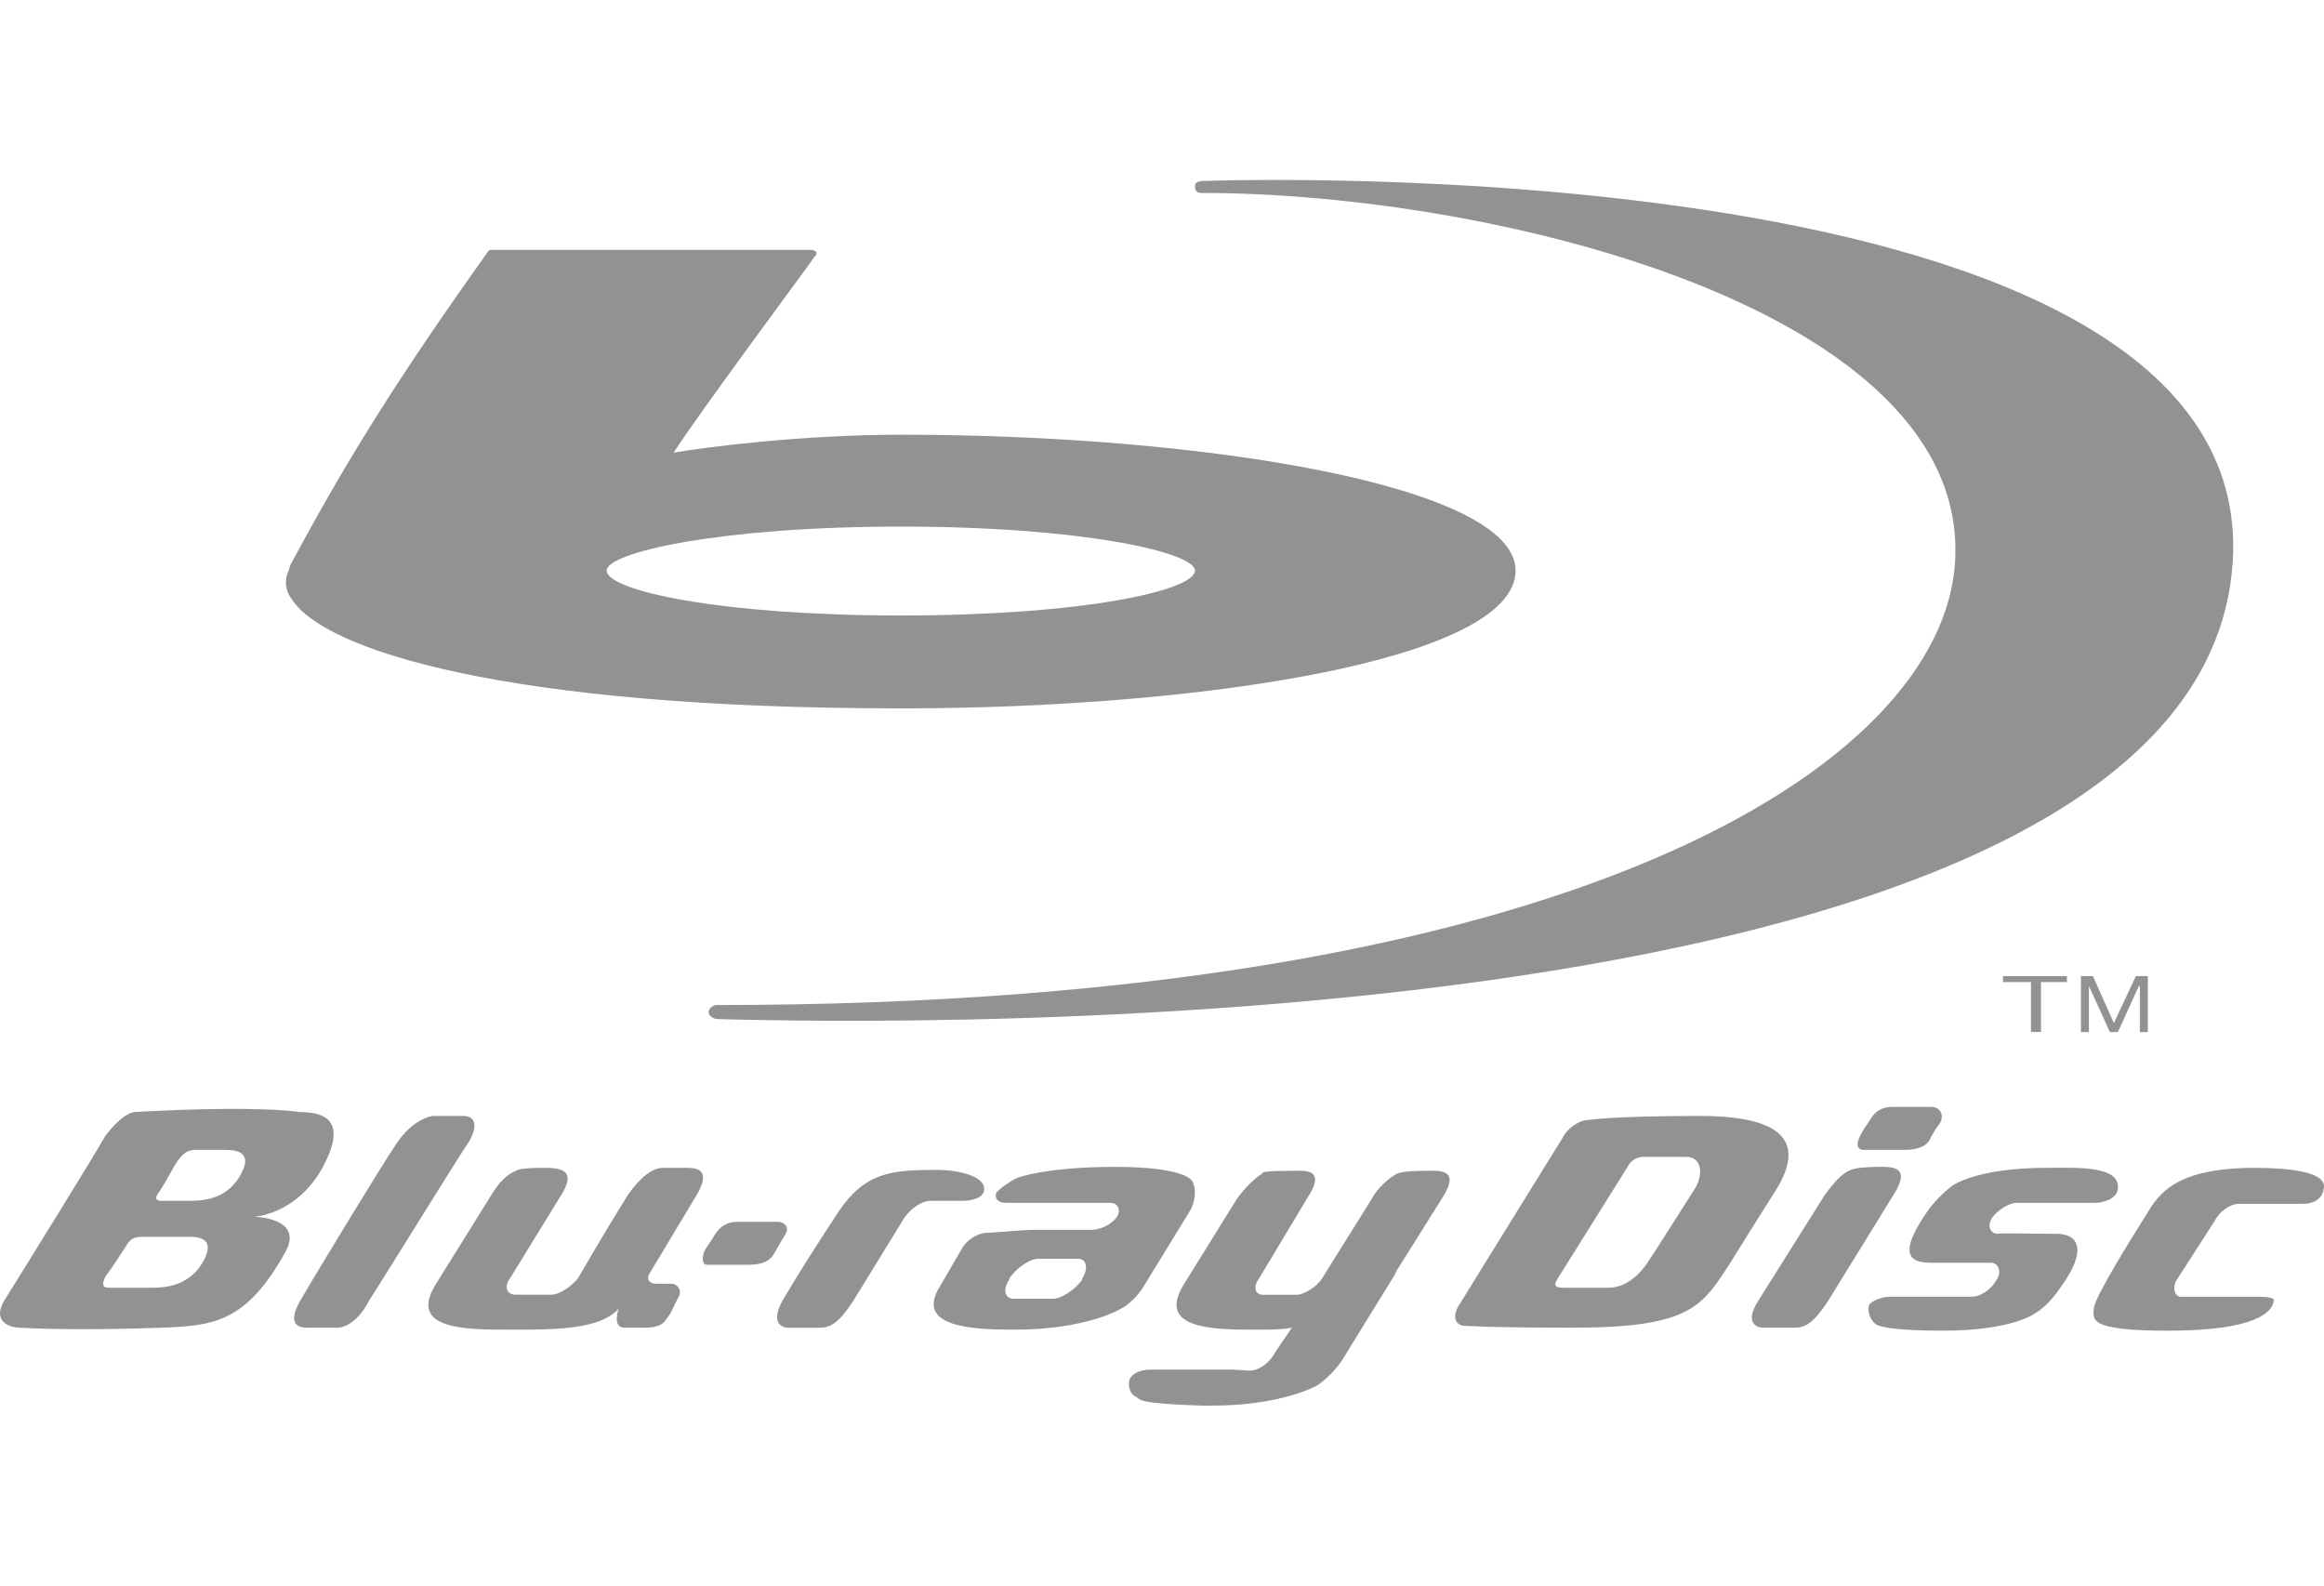
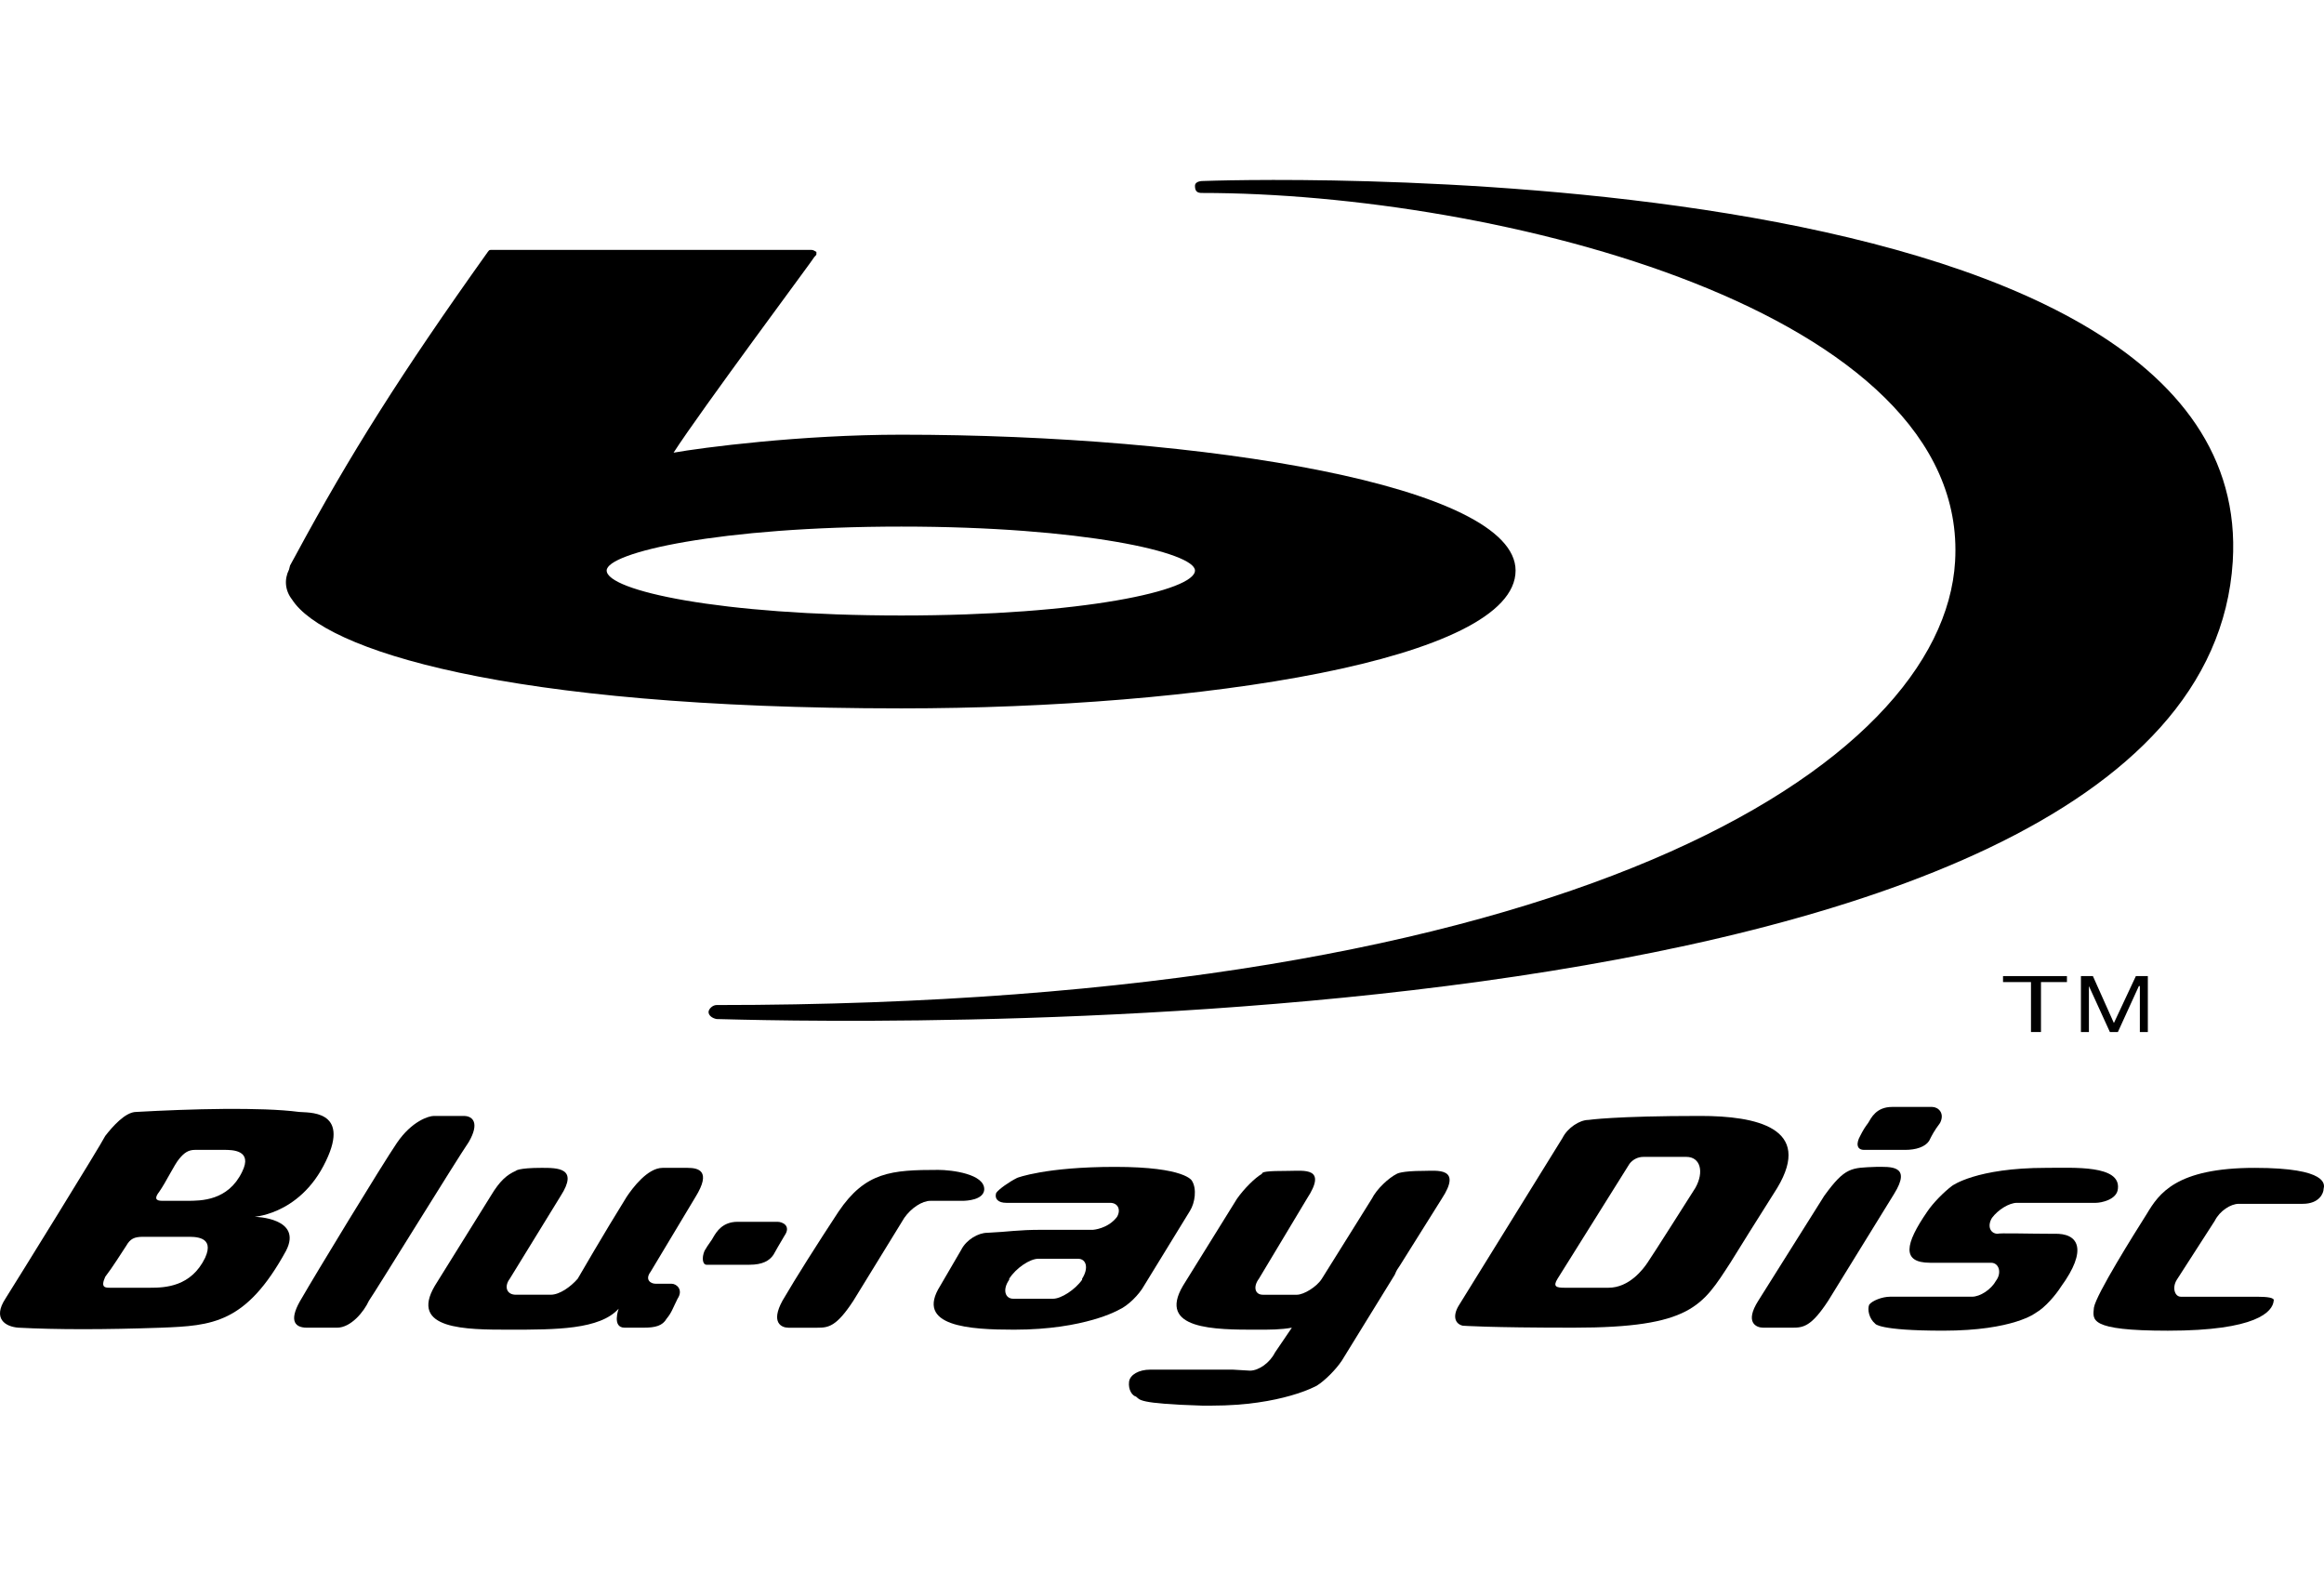
<svg xmlns="http://www.w3.org/2000/svg" style="overflow:visible" xml:space="preserve" enable-background="new -0.744 82.256 386 207" overflow="visible" viewBox="-0.744 82.256 322.89 220.281" height="220.281" width="322.89" id="Layer_1" version="1.1">
  <defs id="defs942" />
-   <g transform="translate(-32.05332,-0.4283957)" style="fill:#929292;fill-opacity:1" id="g937">
-     <path style="fill:#929292;fill-opacity:1" id="path905" d="m 91.59,237.719 c -0.693,0 -3.053,0.693 -5.135,3.746 -2.081,3.053 -11.518,18.596 -13.183,21.51 -1.805,2.914 -1.249,4.164 0.693,4.164 1.665,0 2.082,0 4.163,0 1.943,0 3.747,-2.221 4.441,-3.748 0.972,-1.387 12.073,-19.428 13.877,-22.063 1.526,-2.638 0.556,-3.607 -0.694,-3.607 -1.108,-0.002 -4.162,-0.002 -4.162,-0.002 z" />
-     <path style="fill:#929292;fill-opacity:1" id="path907" d="m 53.705,267.139 c 7.078,-0.277 11.796,-0.557 17.347,-10.686 2.359,-4.58 -4.302,-4.72 -4.302,-4.72 -0.972,0 6.106,0.14 9.853,-7.771 3.47,-7.217 -2.637,-6.66 -3.746,-6.799 -5.274,-0.695 -15.127,-0.418 -22.62,0 -1.527,0 -3.331,2.08 -4.303,3.33 -0.693,1.387 -12.212,19.981 -13.877,22.619 -1.805,2.774 0,3.887 1.804,4.024 5.273,0.28 11.934,0.28 19.844,0.003 z m 6.106,-9.715 c -1.942,4.025 -5.551,4.164 -7.632,4.164 -1.942,0 -4.857,0 -5.551,0 -0.694,0 -1.388,0 -0.694,-1.527 0.972,-1.248 2.359,-3.469 2.915,-4.303 0.555,-0.971 1.109,-1.248 2.358,-1.248 0,0 4.719,0 5.968,0 1.11,0 4.024,-0.139 2.636,2.914 z m 5.134,-11.934 c -1.942,4.022 -5.689,4.022 -7.632,4.022 -2.081,0 -2.498,0 -3.33,0 -0.556,0 -1.527,0 -0.556,-1.248 0.972,-1.389 2.081,-3.748 2.775,-4.58 0.693,-0.832 1.249,-1.25 2.221,-1.25 0,0 2.914,0 4.024,0 1.111,0.002 4.026,0.002 2.498,3.056 z" />
-     <path style="fill:#929292;fill-opacity:1" id="path909" d="m 284.762,248.82 -9.158,14.57 c -1.942,3.053 -0.276,3.748 0.693,3.748 0.973,0 2.359,0 4.025,0 1.525,0 2.637,-0.139 4.996,-3.748 l 9.158,-14.848 c 2.498,-4.025 -0.556,-3.746 -2.498,-3.746 -3.468,0.138 -4.3,0.001 -7.216,4.024 z" />
-     <path style="fill:#929292;fill-opacity:1" id="path911" d="m 322.51,249.791 h -10.965 c -1.109,0 -2.637,0.973 -3.469,2.082 -0.693,1.11 -0.277,2.221 0.832,2.221 0,-0.139 4.44,0 7.771,0 3.47,-0.139 4.72,2.221 0.974,7.355 -0.695,1.108 -2.222,2.914 -3.472,3.606 0,0 -3.053,2.498 -12.905,2.498 -9.021,0 -9.437,-0.973 -9.437,-0.973 -0.832,-0.693 -1.108,-1.941 -0.832,-2.638 0.416,-0.555 1.806,-1.108 2.914,-1.108 H 305.3 c 1.109,0 2.637,-0.971 3.33,-2.221 0.834,-1.109 0.416,-2.496 -0.693,-2.496 0,0 -4.44,0 -8.464,0 -4.024,0 -3.47,-2.64 -0.416,-7.078 0.832,-1.25 2.358,-2.775 3.469,-3.609 0,0 3.33,-2.498 13.045,-2.498 3.887,0 10.407,-0.416 9.992,2.916 -0.139,1.527 -2.36,1.943 -3.053,1.943 z" />
-     <path style="fill:#929292;fill-opacity:1" id="path913" d="m 351.234,249.93 h -8.882 c -1.11,0 -2.637,0.973 -3.329,2.359 l -5.273,8.188 c -0.695,1.111 -0.277,2.359 0.555,2.359 0,0 9.021,0 10.547,0 1.525,0 2.498,0.139 2.359,0.555 -0.139,1.527 -2.359,4.164 -14.711,4.164 -11.102,0 -10.408,-1.527 -10.27,-3.19 0.278,-1.806 5.688,-10.408 7.354,-13.046 1.666,-2.774 4.025,-6.385 14.988,-6.385 10.27,0 9.713,2.359 9.574,2.916 0.002,0.554 -0.552,2.08 -2.912,2.08 z" />
-     <path style="fill:#929292;fill-opacity:1" id="path915" d="m 299.75,236.469 c 0.832,0 1.805,0.834 1.109,2.221 -0.832,1.111 -1.109,1.666 -1.525,2.498 -0.555,0.832 -1.805,1.248 -3.33,1.248 -1.527,0 -5.135,0 -5.689,0 -1.11,0 -1.11,-0.971 -0.557,-1.94 0.416,-0.832 0.693,-1.25 1.111,-1.806 0.416,-0.692 1.109,-2.221 3.33,-2.221 z" />
-     <path style="fill:#929292;fill-opacity:1" id="path917" d="m 133.777,252.428 c -2.081,0 -2.914,1.389 -3.33,2.082 -0.278,0.555 -0.694,0.971 -1.249,1.943 -0.417,0.971 -0.278,1.94 0.277,1.94 0.693,0 4.44,0 5.967,0 1.805,0 2.775,-0.555 3.33,-1.387 0.556,-0.971 0.694,-1.25 1.527,-2.637 0.971,-1.388 -0.278,-1.943 -0.972,-1.943 z" />
-     <path style="fill:#929292;fill-opacity:1" id="path919" d="m 271.719,258.119 c 3.607,-5.83 1.387,-2.222 6.521,-10.408 4.996,-8.328 -2.914,-9.992 -10.686,-9.992 -11.935,0 -15.544,0.555 -15.544,0.555 -1.247,0 -2.913,1.109 -3.606,2.498 l -14.434,23.314 c -0.832,1.387 -0.556,2.496 0.557,2.774 0,0 3.469,0.277 15.402,0.277 16.378,0.002 17.903,-3.051 21.79,-9.018 z m -4.858,-10.408 c 0,0 -6.244,9.852 -6.662,10.408 -0.555,0.832 -2.498,3.469 -5.412,3.469 -1.803,0 -4.301,0 -6.105,0 -1.111,0 -1.666,-0.139 -0.971,-1.25 l 9.99,-15.959 c 0.418,-0.555 1.111,-0.971 1.943,-0.971 1.666,0 4.719,0 5.967,0 1.944,0 2.498,2.082 1.25,4.303 z" />
-     <path style="fill:#929292;fill-opacity:1" id="path921" d="m 176.103,253.539 c -3.469,0 -4.579,0.276 -7.632,0.416 -1.249,0 -2.914,0.971 -3.608,2.358 l -2.914,4.996 c -3.608,5.689 4.163,6.105 10.269,6.105 9.854,0 14.571,-2.775 14.571,-2.775 1.249,-0.555 2.776,-2.082 3.47,-3.33 l 6.384,-10.408 c 0.694,-1.11 0.973,-3.053 0.276,-4.163 0,0 -0.832,-1.941 -10.685,-1.941 -9.714,0 -13.6,1.525 -13.6,1.525 -1.11,0.555 -2.498,1.526 -2.915,2.082 -0.276,0.831 0.278,1.387 1.389,1.387 h 14.432 c 1.111,0 1.527,0.973 0.972,1.942 -1.249,1.666 -3.33,1.806 -3.33,1.806 z m 5.551,6.799 v 0.139 c -0.972,1.39 -2.915,2.638 -4.024,2.638 h -2.914 -2.637 c -1.11,0 -1.527,-1.248 -0.556,-2.638 v -0.139 c 0.972,-1.525 2.914,-2.775 4.024,-2.775 h 5.551 c 1.111,0 1.527,1.25 0.556,2.775 z" />
-     <path style="fill:#929292;fill-opacity:1" id="path923" d="m 156.953,251.873 c 0.971,-1.388 2.497,-2.359 3.607,-2.359 H 165 c 0.694,0 2.914,-0.139 3.054,-1.524 0.139,-2.222 -4.58,-2.775 -6.384,-2.775 -6.522,0 -10.131,0.277 -13.878,5.828 -2.914,4.438 -5.828,9.02 -7.771,12.35 -1.665,3.054 -0.138,3.748 0.833,3.748 0.972,0 2.498,0 4.024,0 1.526,0 2.637,-0.139 4.996,-3.748 z" />
-     <path style="fill:#929292;fill-opacity:1" id="path925" d="m 127.949,248.959 -6.245,10.408 c -0.833,1.108 0,1.664 0.693,1.664 0.833,0 1.527,0 2.221,0 0.694,0 1.665,0.834 0.832,2.082 -0.693,1.389 -0.832,1.942 -1.525,2.774 -0.556,0.973 -1.527,1.25 -3.192,1.25 -1.109,0 -1.942,0 -2.637,0 -1.804,0 -0.833,-2.637 -0.833,-2.637 -2.636,2.914 -8.742,2.914 -15.126,2.914 -6.105,0 -14.016,0 -10.407,-6.105 l 7.771,-12.49 c 1.249,-2.082 2.22,-2.913 3.469,-3.469 0,0 0.277,-0.418 3.607,-0.418 2.221,0 5.135,0 2.638,3.887 l -7.078,11.519 c -0.832,1.111 -0.416,2.221 0.833,2.221 h 4.856 c 1.249,0 2.776,-1.108 3.747,-2.221 0,0 3.608,-6.244 6.801,-11.379 0.832,-1.248 2.914,-4.025 4.995,-4.025 0,0 1.943,0 3.47,0 1.527,0 3.33,0.418 1.11,4.025 z" />
-     <path style="fill:#929292;fill-opacity:1" id="path927" d="m 191.091,272.967 h 11.519 l 2.359,0.139 c 1.248,0 2.775,-1.108 3.469,-2.498 l 2.359,-3.469 c -1.527,0.277 -3.053,0.277 -4.857,0.277 -5.828,0 -13.876,0 -10.27,-6.105 l 7.494,-12.073 c 0.971,-1.388 2.498,-2.914 3.469,-3.47 0,-0.276 0.555,-0.416 3.748,-0.416 2.08,0 5.412,-0.555 2.496,3.886 l -6.66,11.102 c -0.832,1.111 -0.555,2.221 0.555,2.221 h 4.72 c 0.971,0 2.774,-1.108 3.469,-2.221 l 6.938,-11.103 c 0.693,-1.387 2.359,-2.913 3.47,-3.469 0,0 0.557,-0.416 3.745,-0.416 1.806,0 5.414,-0.555 2.5,3.885 l -5.829,9.3 c -0.277,0.416 -0.416,0.555 -0.693,1.248 l -7.354,11.934 c -0.832,1.25 -2.359,2.777 -3.469,3.471 0,0 -4.857,2.775 -14.57,2.775 -0.416,0 -0.973,0 -1.389,0 -9.021,-0.277 -8.604,-0.834 -9.159,-1.25 -0.556,-0.139 -1.111,-0.971 -0.973,-2.082 0.137,-0.973 1.386,-1.666 2.913,-1.666 z" />
-     <path style="fill:#929292;fill-opacity:1" id="path929" d="m 99.501,117.401 c -0.278,0 -0.278,0.141 -0.417,0.278 -12.073,16.93 -19.15,28.171 -26.645,42.048 l -0.832,1.526 -0.14,0.556 c -0.693,1.389 -0.555,2.914 0.417,4.163 4.44,6.938 29.281,15.126 84.651,15.126 41.354,0 85.345,-6.661 85.345,-19.149 0,-11.797 -43.297,-18.873 -85.345,-18.873 -14.017,0 -27.755,1.804 -31.641,2.498 3.747,-5.829 19.567,-27.063 19.567,-27.2 0.277,-0.277 0.277,-0.277 0.277,-0.416 v -0.277 c -0.277,-0.139 -0.416,-0.278 -0.693,-0.278 z m 16.097,44.547 c 0,-2.498 15.682,-6.106 40.938,-6.106 25.256,0 40.8,3.608 40.8,6.106 0,2.774 -15.543,6.244 -40.8,6.244 -25.257,0.001 -40.938,-3.468 -40.938,-6.244 z" />
-     <path style="fill:#929292;fill-opacity:1" id="path931" d="m 130.863,224.258 c 7.077,0.139 206.217,7.076 210.659,-63.559 3.606,-58.425 -142.938,-52.873 -142.938,-52.873 -0.276,0 -1.248,0 -1.248,0.693 0,0.833 0.416,0.973 0.972,0.973 40.659,0 106.717,16.235 104.635,51.207 -1.666,28.31 -53.289,61.614 -172.079,61.614 -0.555,0 -1.11,0.556 -1.11,0.972 -0.001,0.418 0.415,0.834 1.109,0.973 z" />
-     <polygon style="fill:#929292;fill-opacity:1" id="polygon933" points="318.484,219.123 314.877,219.123 314.877,226.061 313.488,226.061 313.488,219.123 309.604,219.123 309.604,218.291 318.484,218.291 " />
-     <polygon style="fill:#929292;fill-opacity:1" id="polygon935" points="329.725,218.291 329.725,226.061 328.615,226.061 328.615,219.678 328.477,219.678 325.563,226.061 324.451,226.061 321.537,219.678 321.537,226.061 320.428,226.061 320.428,218.291 322.092,218.291 325.008,224.813 328.061,218.291 " />
+   <g transform="translate(-32.05332,-0.4283957)" style="fill:#{color};fill-opacity:1" id="g937">
+     <path style="fill:#{color};fill-opacity:1" id="path905" d="m 91.59,237.719 c -0.693,0 -3.053,0.693 -5.135,3.746 -2.081,3.053 -11.518,18.596 -13.183,21.51 -1.805,2.914 -1.249,4.164 0.693,4.164 1.665,0 2.082,0 4.163,0 1.943,0 3.747,-2.221 4.441,-3.748 0.972,-1.387 12.073,-19.428 13.877,-22.063 1.526,-2.638 0.556,-3.607 -0.694,-3.607 -1.108,-0.002 -4.162,-0.002 -4.162,-0.002 z" />
+     <path style="fill:#{color};fill-opacity:1" id="path907" d="m 53.705,267.139 c 7.078,-0.277 11.796,-0.557 17.347,-10.686 2.359,-4.58 -4.302,-4.72 -4.302,-4.72 -0.972,0 6.106,0.14 9.853,-7.771 3.47,-7.217 -2.637,-6.66 -3.746,-6.799 -5.274,-0.695 -15.127,-0.418 -22.62,0 -1.527,0 -3.331,2.08 -4.303,3.33 -0.693,1.387 -12.212,19.981 -13.877,22.619 -1.805,2.774 0,3.887 1.804,4.024 5.273,0.28 11.934,0.28 19.844,0.003 z m 6.106,-9.715 c -1.942,4.025 -5.551,4.164 -7.632,4.164 -1.942,0 -4.857,0 -5.551,0 -0.694,0 -1.388,0 -0.694,-1.527 0.972,-1.248 2.359,-3.469 2.915,-4.303 0.555,-0.971 1.109,-1.248 2.358,-1.248 0,0 4.719,0 5.968,0 1.11,0 4.024,-0.139 2.636,2.914 z m 5.134,-11.934 c -1.942,4.022 -5.689,4.022 -7.632,4.022 -2.081,0 -2.498,0 -3.33,0 -0.556,0 -1.527,0 -0.556,-1.248 0.972,-1.389 2.081,-3.748 2.775,-4.58 0.693,-0.832 1.249,-1.25 2.221,-1.25 0,0 2.914,0 4.024,0 1.111,0.002 4.026,0.002 2.498,3.056 z" />
+     <path style="fill:#{color};fill-opacity:1" id="path909" d="m 284.762,248.82 -9.158,14.57 c -1.942,3.053 -0.276,3.748 0.693,3.748 0.973,0 2.359,0 4.025,0 1.525,0 2.637,-0.139 4.996,-3.748 l 9.158,-14.848 c 2.498,-4.025 -0.556,-3.746 -2.498,-3.746 -3.468,0.138 -4.3,0.001 -7.216,4.024 z" />
+     <path style="fill:#{color};fill-opacity:1" id="path911" d="m 322.51,249.791 h -10.965 c -1.109,0 -2.637,0.973 -3.469,2.082 -0.693,1.11 -0.277,2.221 0.832,2.221 0,-0.139 4.44,0 7.771,0 3.47,-0.139 4.72,2.221 0.974,7.355 -0.695,1.108 -2.222,2.914 -3.472,3.606 0,0 -3.053,2.498 -12.905,2.498 -9.021,0 -9.437,-0.973 -9.437,-0.973 -0.832,-0.693 -1.108,-1.941 -0.832,-2.638 0.416,-0.555 1.806,-1.108 2.914,-1.108 H 305.3 c 1.109,0 2.637,-0.971 3.33,-2.221 0.834,-1.109 0.416,-2.496 -0.693,-2.496 0,0 -4.44,0 -8.464,0 -4.024,0 -3.47,-2.64 -0.416,-7.078 0.832,-1.25 2.358,-2.775 3.469,-3.609 0,0 3.33,-2.498 13.045,-2.498 3.887,0 10.407,-0.416 9.992,2.916 -0.139,1.527 -2.36,1.943 -3.053,1.943 z" />
+     <path style="fill:#{color};fill-opacity:1" id="path913" d="m 351.234,249.93 h -8.882 c -1.11,0 -2.637,0.973 -3.329,2.359 l -5.273,8.188 c -0.695,1.111 -0.277,2.359 0.555,2.359 0,0 9.021,0 10.547,0 1.525,0 2.498,0.139 2.359,0.555 -0.139,1.527 -2.359,4.164 -14.711,4.164 -11.102,0 -10.408,-1.527 -10.27,-3.19 0.278,-1.806 5.688,-10.408 7.354,-13.046 1.666,-2.774 4.025,-6.385 14.988,-6.385 10.27,0 9.713,2.359 9.574,2.916 0.002,0.554 -0.552,2.08 -2.912,2.08 z" />
+     <path style="fill:#{color};fill-opacity:1" id="path915" d="m 299.75,236.469 c 0.832,0 1.805,0.834 1.109,2.221 -0.832,1.111 -1.109,1.666 -1.525,2.498 -0.555,0.832 -1.805,1.248 -3.33,1.248 -1.527,0 -5.135,0 -5.689,0 -1.11,0 -1.11,-0.971 -0.557,-1.94 0.416,-0.832 0.693,-1.25 1.111,-1.806 0.416,-0.692 1.109,-2.221 3.33,-2.221 z" />
+     <path style="fill:#{color};fill-opacity:1" id="path917" d="m 133.777,252.428 c -2.081,0 -2.914,1.389 -3.33,2.082 -0.278,0.555 -0.694,0.971 -1.249,1.943 -0.417,0.971 -0.278,1.94 0.277,1.94 0.693,0 4.44,0 5.967,0 1.805,0 2.775,-0.555 3.33,-1.387 0.556,-0.971 0.694,-1.25 1.527,-2.637 0.971,-1.388 -0.278,-1.943 -0.972,-1.943 z" />
+     <path style="fill:#{color};fill-opacity:1" id="path919" d="m 271.719,258.119 c 3.607,-5.83 1.387,-2.222 6.521,-10.408 4.996,-8.328 -2.914,-9.992 -10.686,-9.992 -11.935,0 -15.544,0.555 -15.544,0.555 -1.247,0 -2.913,1.109 -3.606,2.498 l -14.434,23.314 c -0.832,1.387 -0.556,2.496 0.557,2.774 0,0 3.469,0.277 15.402,0.277 16.378,0.002 17.903,-3.051 21.79,-9.018 z m -4.858,-10.408 c 0,0 -6.244,9.852 -6.662,10.408 -0.555,0.832 -2.498,3.469 -5.412,3.469 -1.803,0 -4.301,0 -6.105,0 -1.111,0 -1.666,-0.139 -0.971,-1.25 l 9.99,-15.959 c 0.418,-0.555 1.111,-0.971 1.943,-0.971 1.666,0 4.719,0 5.967,0 1.944,0 2.498,2.082 1.25,4.303 z" />
+     <path style="fill:#{color};fill-opacity:1" id="path921" d="m 176.103,253.539 c -3.469,0 -4.579,0.276 -7.632,0.416 -1.249,0 -2.914,0.971 -3.608,2.358 l -2.914,4.996 c -3.608,5.689 4.163,6.105 10.269,6.105 9.854,0 14.571,-2.775 14.571,-2.775 1.249,-0.555 2.776,-2.082 3.47,-3.33 l 6.384,-10.408 c 0.694,-1.11 0.973,-3.053 0.276,-4.163 0,0 -0.832,-1.941 -10.685,-1.941 -9.714,0 -13.6,1.525 -13.6,1.525 -1.11,0.555 -2.498,1.526 -2.915,2.082 -0.276,0.831 0.278,1.387 1.389,1.387 h 14.432 c 1.111,0 1.527,0.973 0.972,1.942 -1.249,1.666 -3.33,1.806 -3.33,1.806 z m 5.551,6.799 v 0.139 c -0.972,1.39 -2.915,2.638 -4.024,2.638 h -2.914 -2.637 c -1.11,0 -1.527,-1.248 -0.556,-2.638 v -0.139 c 0.972,-1.525 2.914,-2.775 4.024,-2.775 h 5.551 c 1.111,0 1.527,1.25 0.556,2.775 z" />
+     <path style="fill:#{color};fill-opacity:1" id="path923" d="m 156.953,251.873 c 0.971,-1.388 2.497,-2.359 3.607,-2.359 H 165 c 0.694,0 2.914,-0.139 3.054,-1.524 0.139,-2.222 -4.58,-2.775 -6.384,-2.775 -6.522,0 -10.131,0.277 -13.878,5.828 -2.914,4.438 -5.828,9.02 -7.771,12.35 -1.665,3.054 -0.138,3.748 0.833,3.748 0.972,0 2.498,0 4.024,0 1.526,0 2.637,-0.139 4.996,-3.748 z" />
+     <path style="fill:#{color};fill-opacity:1" id="path925" d="m 127.949,248.959 -6.245,10.408 c -0.833,1.108 0,1.664 0.693,1.664 0.833,0 1.527,0 2.221,0 0.694,0 1.665,0.834 0.832,2.082 -0.693,1.389 -0.832,1.942 -1.525,2.774 -0.556,0.973 -1.527,1.25 -3.192,1.25 -1.109,0 -1.942,0 -2.637,0 -1.804,0 -0.833,-2.637 -0.833,-2.637 -2.636,2.914 -8.742,2.914 -15.126,2.914 -6.105,0 -14.016,0 -10.407,-6.105 l 7.771,-12.49 c 1.249,-2.082 2.22,-2.913 3.469,-3.469 0,0 0.277,-0.418 3.607,-0.418 2.221,0 5.135,0 2.638,3.887 l -7.078,11.519 c -0.832,1.111 -0.416,2.221 0.833,2.221 h 4.856 c 1.249,0 2.776,-1.108 3.747,-2.221 0,0 3.608,-6.244 6.801,-11.379 0.832,-1.248 2.914,-4.025 4.995,-4.025 0,0 1.943,0 3.47,0 1.527,0 3.33,0.418 1.11,4.025 z" />
+     <path style="fill:#{color};fill-opacity:1" id="path927" d="m 191.091,272.967 h 11.519 l 2.359,0.139 c 1.248,0 2.775,-1.108 3.469,-2.498 l 2.359,-3.469 c -1.527,0.277 -3.053,0.277 -4.857,0.277 -5.828,0 -13.876,0 -10.27,-6.105 l 7.494,-12.073 c 0.971,-1.388 2.498,-2.914 3.469,-3.47 0,-0.276 0.555,-0.416 3.748,-0.416 2.08,0 5.412,-0.555 2.496,3.886 l -6.66,11.102 c -0.832,1.111 -0.555,2.221 0.555,2.221 h 4.72 c 0.971,0 2.774,-1.108 3.469,-2.221 l 6.938,-11.103 c 0.693,-1.387 2.359,-2.913 3.47,-3.469 0,0 0.557,-0.416 3.745,-0.416 1.806,0 5.414,-0.555 2.5,3.885 l -5.829,9.3 c -0.277,0.416 -0.416,0.555 -0.693,1.248 l -7.354,11.934 c -0.832,1.25 -2.359,2.777 -3.469,3.471 0,0 -4.857,2.775 -14.57,2.775 -0.416,0 -0.973,0 -1.389,0 -9.021,-0.277 -8.604,-0.834 -9.159,-1.25 -0.556,-0.139 -1.111,-0.971 -0.973,-2.082 0.137,-0.973 1.386,-1.666 2.913,-1.666 z" />
+     <path style="fill:#{color};fill-opacity:1" id="path929" d="m 99.501,117.401 c -0.278,0 -0.278,0.141 -0.417,0.278 -12.073,16.93 -19.15,28.171 -26.645,42.048 l -0.832,1.526 -0.14,0.556 c -0.693,1.389 -0.555,2.914 0.417,4.163 4.44,6.938 29.281,15.126 84.651,15.126 41.354,0 85.345,-6.661 85.345,-19.149 0,-11.797 -43.297,-18.873 -85.345,-18.873 -14.017,0 -27.755,1.804 -31.641,2.498 3.747,-5.829 19.567,-27.063 19.567,-27.2 0.277,-0.277 0.277,-0.277 0.277,-0.416 v -0.277 c -0.277,-0.139 -0.416,-0.278 -0.693,-0.278 z m 16.097,44.547 c 0,-2.498 15.682,-6.106 40.938,-6.106 25.256,0 40.8,3.608 40.8,6.106 0,2.774 -15.543,6.244 -40.8,6.244 -25.257,0.001 -40.938,-3.468 -40.938,-6.244 z" />
+     <path style="fill:#{color};fill-opacity:1" id="path931" d="m 130.863,224.258 c 7.077,0.139 206.217,7.076 210.659,-63.559 3.606,-58.425 -142.938,-52.873 -142.938,-52.873 -0.276,0 -1.248,0 -1.248,0.693 0,0.833 0.416,0.973 0.972,0.973 40.659,0 106.717,16.235 104.635,51.207 -1.666,28.31 -53.289,61.614 -172.079,61.614 -0.555,0 -1.11,0.556 -1.11,0.972 -0.001,0.418 0.415,0.834 1.109,0.973 z" />
+     <polygon style="fill:#{color};fill-opacity:1" id="polygon933" points="318.484,219.123 314.877,219.123 314.877,226.061 313.488,226.061 313.488,219.123 309.604,219.123 309.604,218.291 318.484,218.291 " />
+     <polygon style="fill:#{color};fill-opacity:1" id="polygon935" points="329.725,218.291 329.725,226.061 328.615,226.061 328.615,219.678 328.477,219.678 325.563,226.061 324.451,226.061 321.537,219.678 321.537,226.061 320.428,226.061 320.428,218.291 322.092,218.291 325.008,224.813 328.061,218.291 " />
  </g>
</svg>
